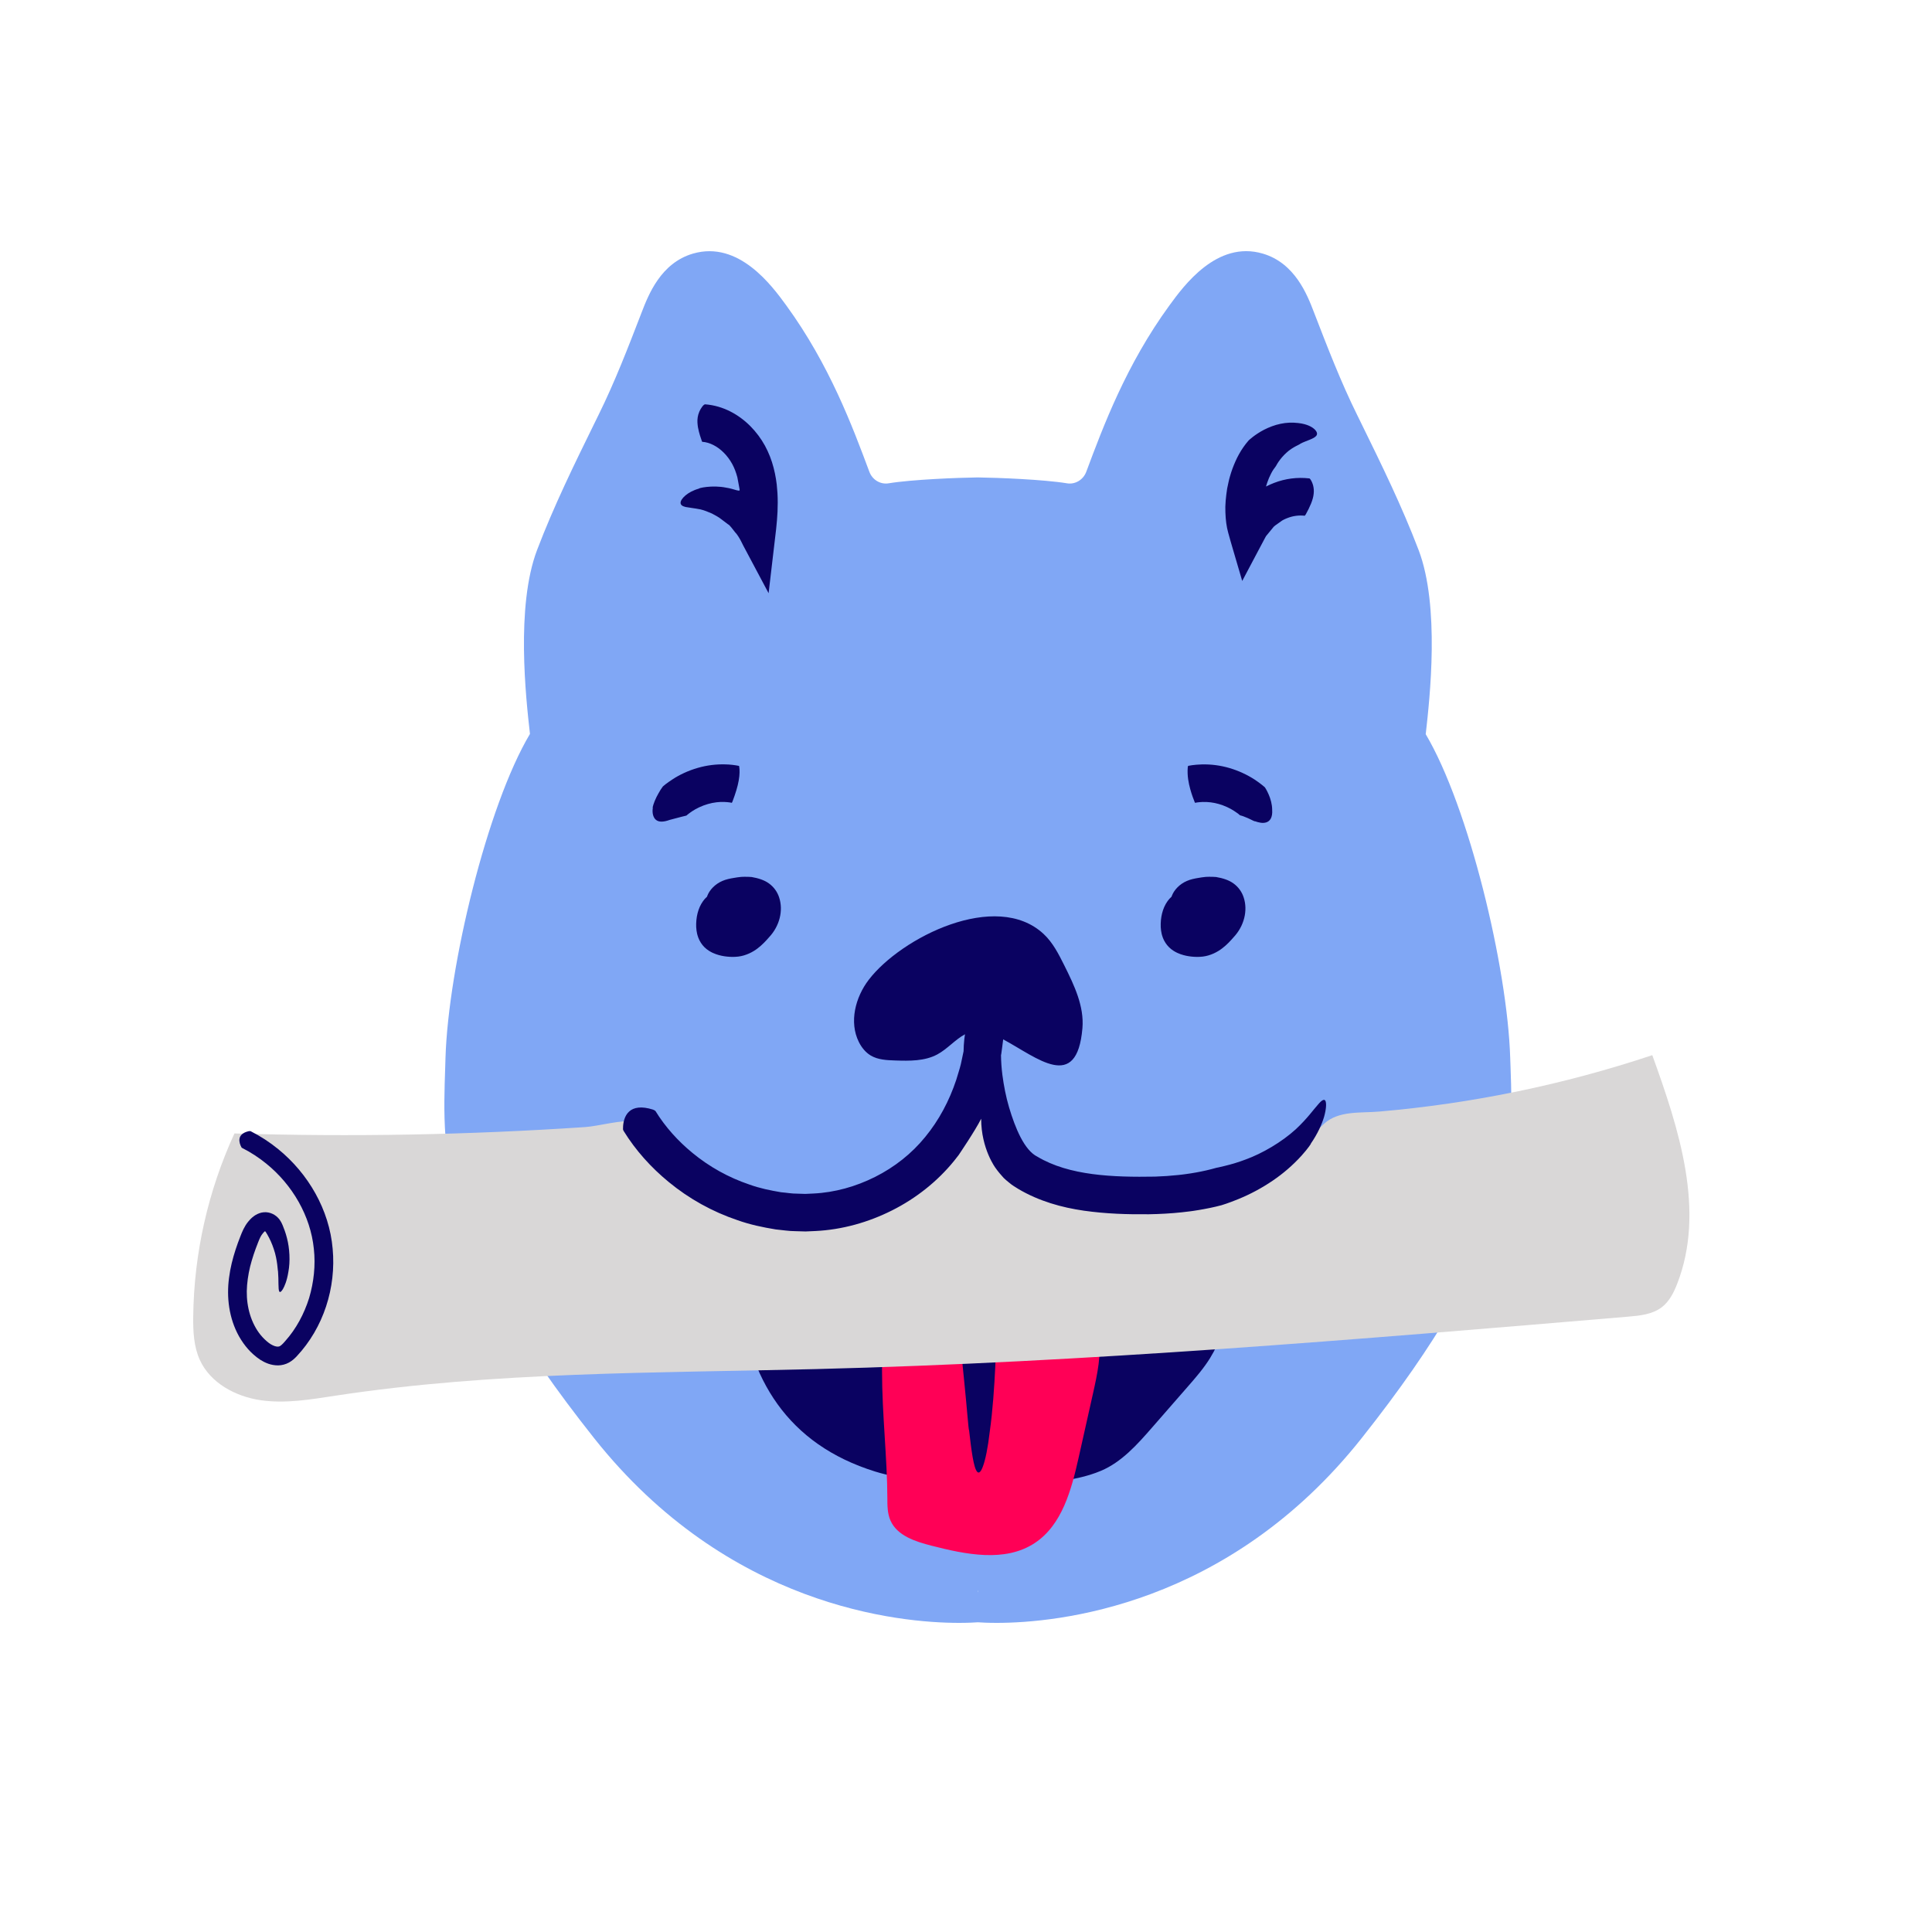
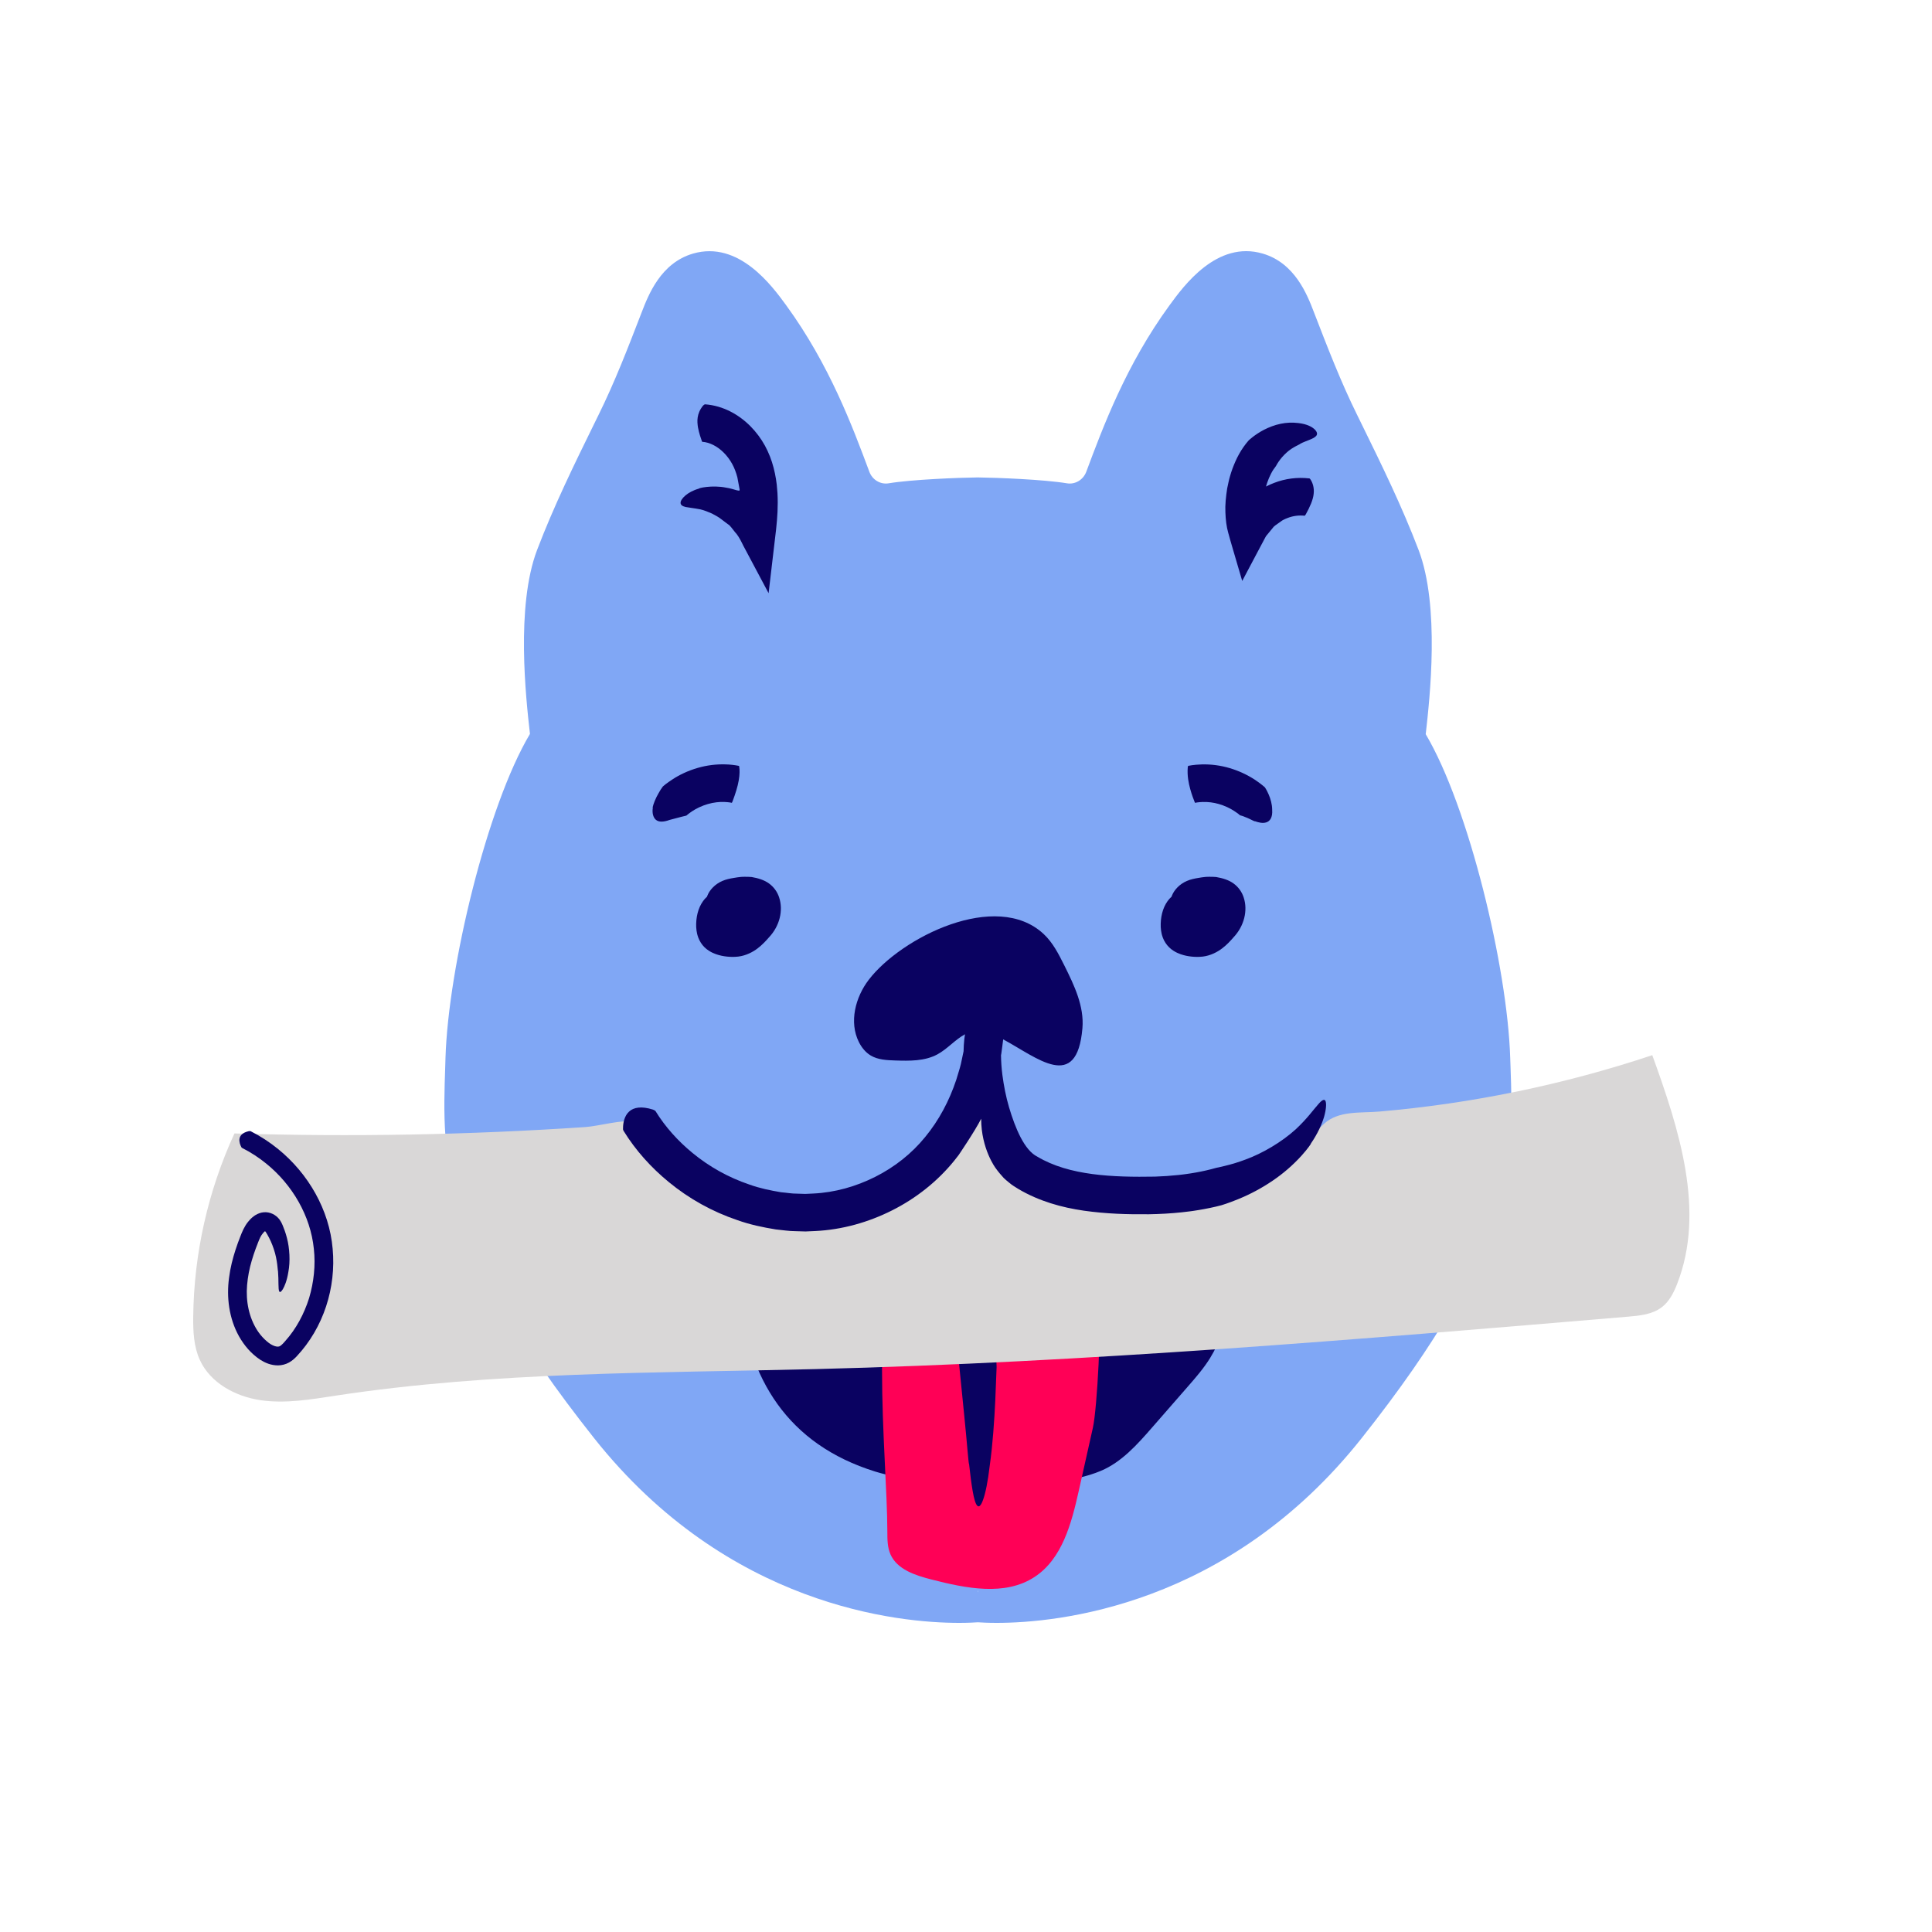
<svg xmlns="http://www.w3.org/2000/svg" width="200" height="200">
-   <style>@keyframes Landing_t{0%,85.714%,to{transform:translate(97.44404px,96.99986px) rotate(0deg) translate(-97.44404px,-96.99986px)}28.571%{transform:translate(97.44404px,96.99986px) rotate(0deg) translate(-97.44404px,-96.99986px);animation-timing-function:cubic-bezier(.42,0,1,1)}31.428%{transform:translate(97.44404px,96.99986px) rotate(-4deg) translate(-97.44404px,-96.99986px);animation-timing-function:cubic-bezier(.323,0,.658,.358)}82.857%{transform:translate(97.44404px,96.99986px) rotate(-4deg) translate(-97.44404px,-96.99986px);animation-timing-function:cubic-bezier(.461,.17,1,1)}}@keyframes a0_t{0%{transform:translate(91.30908px,125.2613px)}7.143%{transform:translate(91.30908px,129.26px)}14.286%,28.571%,42.857%,57.143%,71.428%,85.714%,to{transform:translate(91.30908px,125.26px)}21.428%,35.714%,50%,64.286%,78.571%,92.857%{transform:translate(91.30908px,129.26px)}}@keyframes Fill-20_t{0%,85.714%,to{transform:translate(0,0)}35.714%{transform:translate(0,0);animation-timing-function:cubic-bezier(.42,0,1,1)}38.571%,82.857%{transform:translate(0,-4px)}}</style>
-   <g id="Landing" fill="none" fill-rule="evenodd" style="animation:Landing_t 7s linear infinite both">
+   <style>@keyframes dog-with-newspaper-2_t{0%,85.714%,to{transform:translate(170.4441px,96.99998px) rotate(0deg) translate(-97.44414px,-96.99998px)}28.571%{transform:translate(170.4441px,96.99998px) rotate(0deg) translate(-97.44414px,-96.99998px);animation-timing-function:cubic-bezier(.42,0,1,1)}31.428%{transform:translate(170.4441px,96.99998px) rotate(-4deg) translate(-97.44414px,-96.99998px);animation-timing-function:cubic-bezier(.323,0,.658,.358)}82.857%{transform:translate(170.4441px,96.99998px) rotate(-4deg) translate(-97.44414px,-96.99998px);animation-timing-function:cubic-bezier(.461,.17,1,1)}}@keyframes tongue_t{0%{transform:translate(91.30926px,121.7613px)}21.428%,35.714%,50%,64.286%,7.143%,78.571%,92.857%{transform:translate(91.30926px,130.7583px)}14.286%,28.571%,42.857%,57.143%,71.428%,85.714%,to{transform:translate(91.30926px,121.7603px)}}@keyframes eyebrow_t{0%,85.714%,to{transform:translate(0,0)}35.714%{transform:translate(0,0);animation-timing-function:cubic-bezier(.42,0,1,1)}38.571%,82.857%{transform:translate(0,-4px)}}</style>
+   <g id="Landing" fill="none" fill-rule="evenodd" display="none">
    <g id="landing-page-mvp" transform="translate(-411 -1893)">
      <g id="Group-7" transform="translate(338 1751)">
        <g id="Group-5" transform="translate(0 142)">
          <g id="dog-with-newspaper" transform="translate(73)">
            <path id="Fill-1" d="M156.336 109.491c-.292-9.362-4.288-25.976-8.749-33.493.006-.026.006-.05.013-.081.406-3.593 1.475-13.152-.747-18.981-1.726-4.53-3.84-8.843-5.888-13.016l-.477-.973c-1.679-3.397-3.029-6.896-4.48-10.65-.68-1.774-1.952-5.071-5.291-6.045-4.747-1.393-8.186 3.347-9.655 5.36-4.486 6.152-6.867 12.554-8.612 17.226-.31.833-1.146 1.331-1.982 1.196-2.419-.401-7.25-.585-9.208-.61v.006c-.012 0-.025-.007-.037-.007-.012 0-.023.007-.035.007v-.007c-1.958.026-6.79.21-9.21.611-.84.135-1.676-.363-1.982-1.196-1.743-4.672-4.126-11.074-8.603-17.225-1.47-2.014-4.91-6.741-9.658-5.36-3.337.973-4.61 4.27-5.31 6.081-1.431 3.71-2.782 7.211-4.465 10.62l-.472.96C59.44 48.087 57.325 52.4 55.6 56.93c-2.221 5.835-1.151 15.388-.746 18.98a.253.253 0 0 1 .006.068c-4.436 7.44-8.449 24.115-8.742 33.5l-.03.999c-.316 9.349-.616 18.179 15.413 38.4C75.354 166.348 93.09 168 99.29 168c.924 0 1.582-.037 1.939-.062.358.025 1.015.062 1.942.062 6.197 0 23.94-1.652 37.787-19.123 16.03-20.219 15.73-29.051 15.413-38.4l-.035-.986zm-55.131 55.194h.03l-.012.166-.018-.166z" fill="#80A7F5" />
            <path id="Fill-3" d="M103.816 153.543c3.53.078 7.271-.07 10.148-1.282 2.15-.907 3.762-2.722 5.297-4.481l3.677-4.213c.832-.952 1.668-1.911 2.333-2.987 2.076-3.358 2.304-7.514 2.241-11.463a25.716 25.716 0 0 1-12.369.697c-.939-.178-16.583-.545-14.001-5.023-2.455 4.26-7.93 6.257-12.49 7.125-3.349.638-12.517-1.736-12.149 1.88.91 8.932 5.015 15.713 14.1 18.54 2.71.843 5.586.942 8.42 1.034 1.473.048 3.109.136 4.793.173" fill="#0A0261" />
-             <g transform="translate(91.31 125.261)" style="animation:a0_t 7s linear infinite both">
+             <g transform="translate(91.31 125.261)">
              <g>
                <path id="Fill-5" d="M91.858 155.09c0 .782.007 1.59.32 2.306.69 1.581 2.574 2.185 4.244 2.612 3.559.913 7.612 1.753 10.684-.267 2.845-1.869 3.809-5.524 4.554-8.849l1.475-6.589c.456-2.036.914-4.126.613-6.191-.611-4.194-4.129-7.265-7.412-9.94-4.27-3.478-8.979-4.658-12.321 1.122-4.325 7.478-2.172 17.588-2.157 25.796" fill="#FF0056" transform="translate(-91.31 -125.261)" />
                <path id="Fill-7" d="M99.23 126.464a84.684 84.684 0 0 0-.102 3.573c-.008 1.514.01 3.023.053 4.521l.1 3.107.537 5.37c.274 2.646.458 5.221.498 4.997.241 2.155.479 3.938.841 4.328.178.194.388.035.616-.616.234-.652.485-1.8.691-3.577.299-2.095.469-4.642.565-6.65l.139-3.488-.116-3.572a126.52 126.52 0 0 1-.04-4.393c.006-.758.025-1.513.051-2.266" fill="#0A0261" transform="translate(-91.31 -125.261)" />
              </g>
            </g>
            <path id="Fill-9" d="M24.27 117.333a46.692 46.692 0 0 0-4.268 18.964c-.017 1.528.052 3.104.689 4.493 1.089 2.378 3.682 3.773 6.266 4.155 2.584.383 5.209-.075 7.791-.468 16.412-2.495 33.09-2.335 49.685-2.749 28.092-.702 56.112-3.066 84.113-5.428 1.226-.103 2.528-.235 3.5-.991.763-.592 1.217-1.493 1.569-2.394 2.961-7.567.193-16.042-2.571-23.685a122.683 122.683 0 0 1-28.268 5.839c-1.922.165-4.216-.118-5.706 1.261-1.334 1.234-2.292 2.437-3.917 3.496-3.545 2.309-7.4 4.344-11.653 4.874-2.204.275-4.44.137-6.65-.091-2.873-.295-5.83-.777-8.255-2.347-3.622-2.347-2.998-5.907-4.817-9.136.802 1.424-1.453 3.892-2.239 4.985-1.448 2.016-3.455 4.86-5.663 5.968-5.227 2.625-10.852 1.75-16.21-.046-3.308-1.108-6.788-2.392-8.93-5.147-.855-1.1-1.54-2.506-2.99-2.772-1.363-.249-3.73.464-5.184.561a371.34 371.34 0 0 1-36.292.658" fill="#D9D7D7" />
            <path id="Fill-12" d="M122.596 92.116h-.001c-.007-.017-.008-.02.001 0m.141.303l-.035-.069a8.284 8.284 0 0 1 .035.07m-2.092 5.178a2.715 2.715 0 0 0 .841.83c.272.172.505.27.719.347.427.149.79.213 1.148.252.367.034.689.05 1.162-.002.799-.097 1.517-.474 2-.848.251-.189.459-.381.644-.566l.261-.272.279-.312c1.096-1.161 1.493-2.774 1.048-4.119a2.872 2.872 0 0 0-1.058-1.456c-.482-.354-1.126-.55-1.796-.664l-.323-.018a88.18 88.18 0 0 0-.368-.006c-.129.002-.335.002-.415.015a9.308 9.308 0 0 0-.751.106l-.264.046a5.493 5.493 0 0 0-.309.067c-.205.049-.407.114-.596.198-.773.326-1.317.95-1.528 1.47a3.82 3.82 0 0 0-.066.167 2.47 2.47 0 0 0-.402.445c-.542.75-.748 1.744-.712 2.696.01.24.047.478.1.712.058.22.148.544.386.912" fill="#0A0261" />
            <path id="Fill-14" d="M74.493 92.122c-.004-.006-.003-.005 0 0m.014-.006c-.008-.017-.009-.02 0 0m.141.304l-.035-.07.039.073-.004-.003m4.952-.968c-.482-.354-1.126-.55-1.796-.664l-.323-.018a86.91 86.91 0 0 0-.368-.006c-.129.002-.335.002-.415.015a9.508 9.508 0 0 0-.75.106l-.264.046a4.829 4.829 0 0 0-.31.067 3.5 3.5 0 0 0-.596.198c-.773.327-1.317.95-1.528 1.47a3.447 3.447 0 0 0-.066.167c-.15.132-.287.278-.401.445-.543.75-.75 1.744-.713 2.697.01.24.047.477.1.71.059.221.149.546.386.913a2.668 2.668 0 0 0 .841.83c.272.173.505.27.718.347.429.15.791.213 1.15.252.366.034.688.05 1.162-.002.798-.098 1.516-.474 2-.848a6.14 6.14 0 0 0 .643-.566l.261-.272.28-.313c1.095-1.16 1.492-2.773 1.047-4.118a2.87 2.87 0 0 0-1.058-1.456" fill="#0A0261" />
            <path id="Fill-16" d="M99.23 119.583c-.152.199-.303.398-.463.59-1.739 2.141-3.96 3.89-6.422 5.127-2.462 1.238-5.167 1.999-7.926 2.135l-1.032.046-1.03-.03c-.69.001-1.367-.119-2.05-.181-1.35-.219-2.692-.503-3.977-.963a22.467 22.467 0 0 1-7.105-3.947c-1.817-1.49-3.422-3.264-4.67-5.289-.05-.092-.07-.125-.058-.292-.001-.554.15-1.279.63-1.711.477-.442 1.28-.579 2.461-.205.044.014.218.095.27.156 1.008 1.639 2.325 3.098 3.827 4.331a18.573 18.573 0 0 0 5.893 3.274c1.062.386 2.17.611 3.275.797.557.043 1.112.152 1.67.145l.838.027.834-.039c2.224-.104 4.417-.726 6.403-1.725 1.988-.999 3.775-2.398 5.182-4.133 1.42-1.724 2.489-3.744 3.21-5.909.157-.551.348-1.089.482-1.649l.277-1.31c.008-.419.03-.844.079-1.285.025-.161.045-.318.068-.477-1.016.548-1.824 1.525-2.862 2.085-1.316.709-2.889.677-4.382.628-.862-.029-1.766-.069-2.508-.509-.545-.323-.956-.841-1.239-1.408-1.02-2.052-.362-4.622 1.031-6.44 3.356-4.376 13.184-9.308 18.095-4.741.963.896 1.569 2.1 2.156 3.278 1.017 2.04 2.06 4.213 1.865 6.485-.574 6.671-4.691 3.032-8.203 1.151-.064.503-.124 1.006-.198 1.507l-.027.129c.005.659.055 1.348.141 2.031.148 1.13.369 2.274.693 3.373.643 2.155 1.581 4.44 2.931 5.104 3.298 1.973 7.853 2.14 12.181 2.064a32.784 32.784 0 0 0 2.405-.166l.396-.045.339-.044c.367-.046.728-.107 1.089-.17a21.33 21.33 0 0 0 2.124-.488s.334-.059.88-.199a17.627 17.627 0 0 0 2.157-.665c1.708-.621 3.73-1.802 5.174-3.121 1.211-1.128 1.84-2.049 2.293-2.546.429-.514.678-.621.789-.38.103.237.081.834-.149 1.639-.238.798-.694 1.795-1.376 2.777.094-.085-.261.467-.963 1.246a16.63 16.63 0 0 1-2.98 2.581 19.254 19.254 0 0 1-3.565 1.912c-1.025.421-1.735.63-1.735.63-.785.21-1.578.367-2.37.5l-.594.093-.306.041c-.284.038-.569.074-.852.101-1.135.12-2.265.181-3.387.2-2.241.022-4.439-.043-6.741-.37-2.277-.328-4.644-.98-6.794-2.256v-.001c-.314-.204-.586-.339-.981-.679-.177-.149-.375-.302-.524-.457l-.413-.47a8.79 8.79 0 0 1-.423-.549s-1.493-1.978-1.493-5.106c-.624 1.251-2.34 3.772-2.34 3.772" fill="#0A0261" />
            <path id="Fill-18" d="M67.91 84.874c.298.243.771.235 1.42 0l1.183-.312c.323-.083.542-.133.542-.133s.233-.21.629-.472c.396-.26.975-.546 1.587-.721.61-.18 1.243-.24 1.707-.217.465.015.768.083.784.088a.946.946 0 0 0 .07-.148c.302-.798.534-1.539.64-2.162.112-.62.102-1.122.054-1.41-.01-.099-.019-.1-.04-.105a8.05 8.05 0 0 0-1.382-.153 9.308 9.308 0 0 0-2.86.359c-1 .282-1.934.737-2.581 1.162-.329.204-.584.405-.768.536l-.274.228-.23.33c-.124.212-.29.481-.429.762-.28.564-.446 1.142-.383 1.124-.086.52.039 1.014.33 1.244" fill="#0A0261" />
-             <path id="Fill-20" d="M123.668 83.019c.035.09.039.089.052.087.015-.004.314-.07.773-.085a5.401 5.401 0 0 1 1.682.211c.602.171 1.175.448 1.564.705.199.124.349.246.462.321l.16.138.249.072c.137.057.338.124.53.208.385.165.758.388.773.337.382.135.802.24 1.175.118.357-.118.668-.47.606-1.321 0-.528-.165-1.122-.361-1.564-.191-.447-.393-.743-.393-.743s-.39-.357-1.044-.791a9.987 9.987 0 0 0-2.605-1.199 9.29 9.29 0 0 0-2.896-.38c-.816.021-1.37.143-1.399.149a.574.574 0 0 0-.041.168c-.068.864.091 1.62.256 2.23.17.611.349 1.078.457 1.339" fill="#0A0261" style="animation:Fill-20_t 7s linear infinite both" />
+             <path id="Fill-20" d="M123.668 83.019c.035.09.039.089.052.087.015-.004.314-.07.773-.085a5.401 5.401 0 0 1 1.682.211c.602.171 1.175.448 1.564.705.199.124.349.246.462.321l.16.138.249.072c.137.057.338.124.53.208.385.165.758.388.773.337.382.135.802.24 1.175.118.357-.118.668-.47.606-1.321 0-.528-.165-1.122-.361-1.564-.191-.447-.393-.743-.393-.743s-.39-.357-1.044-.791a9.987 9.987 0 0 0-2.605-1.199 9.29 9.29 0 0 0-2.896-.38c-.816.021-1.37.143-1.399.149a.574.574 0 0 0-.041.168c-.068.864.091 1.62.256 2.23.17.611.349 1.078.457 1.339" fill="#0A0261" />
            <path id="Fill-22" d="M127.14 55.133c.161.623.342 1.193.528 1.85l.926 3.157 1.822-3.44.369-.693.184-.347c.029-.052.065-.132.088-.159l.073-.088.58-.707c.193-.279.388-.363.581-.51l.291-.207c.096-.067.212-.152.229-.152.163-.08.336-.172.475-.214a3.744 3.744 0 0 1 1.782-.234.703.703 0 0 0 .108-.145c.425-.774.757-1.497.815-2.13.073-.627-.114-1.163-.331-1.48-.06-.105-.081-.104-.137-.111a7.633 7.633 0 0 0-3.619.464c-.297.105-.531.227-.781.345l-.068.033.124-.393a6.56 6.56 0 0 1 .4-.943c.15-.3.311-.528.504-.778l.073-.129c.042-.086.118-.198.209-.336.187-.272.472-.622.807-.92.662-.623 1.513-.897 1.43-.933.678-.34 1.387-.49 1.653-.813.127-.16.126-.37-.132-.638-.255-.268-.799-.59-1.747-.691a5.567 5.567 0 0 0-1.811.08c-.617.126-1.2.36-1.7.61-.992.515-1.609 1.116-1.609 1.116a8.26 8.26 0 0 0-.996 1.424c-.275.492-.487.993-.677 1.497-.088.254-.177.506-.247.762-.13.414-.201.859-.3 1.287-.13.852-.223 1.713-.183 2.475.025.77.116 1.486.287 2.091" fill="#0A0261" />
            <path id="Fill-24" d="M70.97 52.483c.331.065.848.115 1.528.245.404.092.822.27 1.203.434.378.2.73.389 1.001.612l.645.489c.225.106.53.57.756.844.42.41.878 1.477.863 1.416l2.599 4.885.778-6.625c.126-1.162.215-2.411.14-3.721l-.04-.487c-.012-.144-.026-.368-.037-.43-.027-.192-.046-.382-.081-.573-.063-.383-.14-.767-.242-1.15a10 10 0 0 0-.894-2.282 9.12 9.12 0 0 0-1.5-2.011c-1.175-1.188-2.805-2.136-4.711-2.275-.06.011-.18.114-.204.142-.672.839-.617 1.623-.52 2.246.118.631.297 1.115.393 1.393.029.098.036.098.06.102.738.047 1.563.457 2.23 1.136.332.335.625.728.855 1.147.225.405.404.881.54 1.392l.232 1.254s.013.055-.016.108c.023.045-.145 0-.266-.017-.326-.092-.714-.216-1.087-.27-1.514-.312-2.974.066-2.832.093-1.202.323-1.93 1.09-1.91 1.48.006.207.177.343.517.422" fill="#0A0261" />
            <path id="Fill-26" d="M25.067 118.836c-.04-.02-.054-.027-.085-.093-.218-.411-.543-1.35.777-1.646a.602.602 0 0 1 .18 0 15.84 15.84 0 0 1 2.873 1.87c3.088 2.517 5.278 6.252 5.625 10.307.37 4.014-.935 8.166-3.745 11.156-.195.2-.435.428-.772.616-.34.19-.748.293-1.124.299-.76.002-1.36-.273-1.857-.585-.973-.652-1.658-1.482-2.194-2.419-1.047-1.869-1.306-4.062-1.034-6.068.126-1.01.374-1.984.679-2.922.153-.47.32-.931.501-1.383.158-.411.405-1.021.795-1.491.047-.061.1-.123.156-.183.045-.054.134-.141.137-.142l.128-.119c.101-.082.172-.144.318-.236.282-.17.571-.28.884-.304.618-.055 1.243.243 1.622.746.014.014.202.283.331.607.133.318.305.77.44 1.302.283 1.062.358 2.446.148 3.531-.15.922-.395 1.479-.571 1.779-.184.298-.303.348-.369.234-.131-.23-.046-1.103-.132-2.124-.027.11-.037-1.128-.441-2.282a7.945 7.945 0 0 0-.682-1.518c-.107-.2-.215-.331-.219-.319-.008.004-.01.009-.01.009-.004.005.033-.024-.051.041.005-.02-.294.286-.43.584a2.826 2.826 0 0 0-.11.24l-.125.311-.238.622a19.35 19.35 0 0 0-.414 1.253 12.675 12.675 0 0 0-.48 2.527c-.144 1.672.199 3.365 1.067 4.702.215.333.466.633.743.901.285.274.568.501.854.629.288.14.53.157.652.116.103-.015.338-.203.631-.556 1.137-1.266 1.957-2.814 2.473-4.45.489-1.647.681-3.394.491-5.101-.344-3.414-2.225-6.624-4.904-8.802a13.82 13.82 0 0 0-2.518-1.639" fill="#0A0261" />
          </g>
        </g>
      </g>
    </g>
  </g>
+   <g id="Landing-2" fill="none" fill-rule="evenodd">
+     <g id="landing-page-mvp-copy" transform="translate(-411 -1893)">
+       <g id="Group-2" transform="translate(338 1747)">
+         <g id="Group-3" transform="translate(0 146)">
+           <g id="dog-with-newspaper-2" transform="translate(73)" style="animation:dog-with-newspaper-2_t 7s linear infinite both">
+             <path id="head" d="M156.336 109.491c-.292-9.362-4.288-25.976-8.749-33.493.006-.026.006-.05.013-.081.406-3.593 1.475-13.152-.747-18.981-1.726-4.53-3.84-8.843-5.888-13.016l-.477-.973c-1.679-3.397-3.029-6.896-4.48-10.65-.68-1.774-1.952-5.071-5.291-6.045-4.747-1.393-8.186 3.347-9.655 5.36-4.486 6.152-6.867 12.554-8.612 17.226-.31.833-1.146 1.331-1.982 1.196-2.419-.401-7.25-.585-9.208-.61v.006c-.012 0-.025-.007-.037-.007-.012 0-.023.007-.035.007v-.007c-1.958.026-6.79.21-9.21.611-.84.135-1.676-.363-1.982-1.196-1.743-4.672-4.126-11.074-8.603-17.225-1.47-2.014-4.91-6.741-9.658-5.36-3.337.973-4.61 4.27-5.31 6.081-1.431 3.71-2.782 7.211-4.465 10.62l-.472.96C59.44 48.087 57.325 52.4 55.6 56.93c-2.221 5.835-1.151 15.388-.746 18.98a.253.253 0 0 1 .006.068c-4.436 7.44-8.449 24.115-8.742 33.5l-.03.999c-.316 9.349-.616 18.179 15.413 38.4C75.354 166.348 93.09 168 99.29 168c.924 0 1.582-.037 1.939-.062.358.025 1.015.062 1.942.062 6.197 0 23.94-1.652 37.787-19.123 16.03-20.219 15.73-29.051 15.413-38.4l-.035-.986zm-55.131 55.194h.03l-.012.166-.018-.166z" fill="#80A7F5" />
+             <path id="Fill-4" d="M103.816 153.543c3.53.078 7.271-.07 10.148-1.282 2.15-.907 3.762-2.722 5.297-4.481l3.677-4.213c.832-.952 1.668-1.911 2.333-2.987 2.076-3.358 2.304-7.514 2.241-11.463a25.716 25.716 0 0 1-12.369.697c-.939-.178-16.583-.545-14.001-5.023-2.455 4.26-7.93 6.257-12.49 7.125-3.349.638-12.517-1.736-12.149 1.88.91 8.932 5.015 15.713 14.1 18.54 2.71.843 5.586.942 8.42 1.034 1.473.048 3.109.136 4.793.173" fill="#0A0261" />
+             <g id="tongue" transform="translate(91.31 121.761)" style="animation:tongue_t 7s linear infinite both">
+               <path id="Fill-6" d="M92.177 157.396c.69 1.581 2.575 2.185 4.245 2.612 3.559.913 7.612 1.753 10.684-.267 2.845-1.869 3.809-5.524 4.554-8.849l1.475-6.589c.456-2.036.914-11.126.613-13.191-.611-4.194-4.129-7.265-7.412-9.94-4.27-3.478-8.979-4.658-12.321 1.122-4.325 7.478-2.172 24.588-2.157 32.796 0 .782.007 1.59.32 2.306z" fill="#FF0056" transform="translate(-91.31 -118.261)" />
+               <path id="Fill-8" d="M99.23 120.464a84.684 84.684 0 0 0-.102 3.573c-.008 1.514.01 9.023.053 10.521l.1 3.107.537 5.37c.274 2.646.458 5.221.498 4.997.241 2.155.479 3.938.841 4.328.178.194.388.035.616-.616.234-.652.485-1.8.691-3.577.299-2.095.469-4.642.565-6.65l.139-3.488-.116-3.572c-.039-1.473-.042-8.934-.04-10.393.006-6.758.025-1.513.051-2.266" fill="#0A0261" transform="translate(-91.31 -118.261)" />
+             </g>
+             <path id="Fill-10" d="M24.27 117.333a46.692 46.692 0 0 0-4.268 18.964c-.017 1.528.052 3.104.689 4.493 1.089 2.378 3.682 3.773 6.266 4.155 2.584.383 5.209-.075 7.791-.468 16.412-2.495 33.09-2.335 49.685-2.749 28.092-.702 56.112-3.066 84.113-5.428 1.226-.103 2.528-.235 3.5-.991.763-.592 1.217-1.493 1.569-2.394 2.961-7.567.193-16.042-2.571-23.685a122.683 122.683 0 0 1-28.268 5.839c-1.922.165-4.216-.118-5.706 1.261-1.334 1.234-2.292 2.437-3.917 3.496-3.545 2.309-7.4 4.344-11.653 4.874-2.204.275-4.44.137-6.65-.091-2.873-.295-5.83-.777-8.255-2.347-3.622-2.347-2.998-5.907-4.817-9.136.802 1.424-1.453 3.892-2.239 4.985-1.448 2.016-3.455 4.86-5.663 5.968-5.227 2.625-10.852 1.75-16.21-.046-3.308-1.108-6.788-2.392-8.93-5.147-.855-1.1-1.54-2.506-2.99-2.772-1.363-.249-3.73.464-5.184.561a371.34 371.34 0 0 1-36.292.658" fill="#D9D7D7" />
+             <path id="Fill-11" d="M122.596 92.116h-.001c-.007-.017-.008-.02.001 0m.141.303l-.035-.069a8.284 8.284 0 0 1 .035.07m-2.092 5.178a2.715 2.715 0 0 0 .841.83c.272.172.505.27.719.347.427.149.79.213 1.148.252.367.034.689.05 1.162-.002.799-.097 1.517-.474 2-.848.251-.189.459-.381.644-.566l.261-.272.279-.312c1.096-1.161 1.493-2.774 1.048-4.119a2.872 2.872 0 0 0-1.058-1.456c-.482-.354-1.126-.55-1.796-.664l-.323-.018a88.18 88.18 0 0 0-.368-.006c-.129.002-.335.002-.415.015a9.308 9.308 0 0 0-.751.106l-.264.046a5.493 5.493 0 0 0-.309.067c-.205.049-.407.114-.596.198-.773.326-1.317.95-1.528 1.47a3.82 3.82 0 0 0-.066.167 2.47 2.47 0 0 0-.402.445c-.542.75-.748 1.744-.712 2.696.01.24.047.478.1.712.058.22.148.544.386.912" fill="#0A0261" />
+             <path id="Fill-13" d="M74.493 92.122c-.004-.006-.003-.005 0 0m.014-.006c-.008-.017-.009-.02 0 0m.141.304l-.035-.07.039.073-.004-.003m4.952-.968c-.482-.354-1.126-.55-1.796-.664l-.323-.018a86.91 86.91 0 0 0-.368-.006c-.129.002-.335.002-.415.015a9.508 9.508 0 0 0-.75.106l-.264.046a4.829 4.829 0 0 0-.31.067 3.5 3.5 0 0 0-.596.198c-.773.327-1.317.95-1.528 1.47a3.447 3.447 0 0 0-.066.167c-.15.132-.287.278-.401.445-.543.75-.75 1.744-.713 2.697.01.24.047.477.1.71.059.221.149.546.386.913a2.668 2.668 0 0 0 .841.83c.272.173.505.27.718.347.429.15.791.213 1.15.252.366.034.688.05 1.162-.002.798-.098 1.516-.474 2-.848a6.14 6.14 0 0 0 .643-.566l.261-.272.28-.313c1.095-1.16 1.492-2.773 1.047-4.118a2.87 2.87 0 0 0-1.058-1.456" fill="#0A0261" />
+             <path id="Fill-15" d="M99.23 119.583c-.152.199-.303.398-.463.59-1.739 2.141-3.96 3.89-6.422 5.127-2.462 1.238-5.167 1.999-7.926 2.135l-1.032.046-1.03-.03c-.69.001-1.367-.119-2.05-.181-1.35-.219-2.692-.503-3.977-.963a22.467 22.467 0 0 1-7.105-3.947c-1.817-1.49-3.422-3.264-4.67-5.289-.05-.092-.07-.125-.058-.292-.001-.554.15-1.279.63-1.711.477-.442 1.28-.579 2.461-.205.044.014.218.095.27.156 1.008 1.639 2.325 3.098 3.827 4.331a18.573 18.573 0 0 0 5.893 3.274c1.062.386 2.17.611 3.275.797.557.043 1.112.152 1.67.145l.838.027.834-.039c2.224-.104 4.417-.726 6.403-1.725 1.988-.999 3.775-2.398 5.182-4.133 1.42-1.724 2.489-3.744 3.21-5.909.157-.551.348-1.089.482-1.649l.277-1.31c.008-.419.03-.844.079-1.285.025-.161.045-.318.068-.477-1.016.548-1.824 1.525-2.862 2.085-1.316.709-2.889.677-4.382.628-.862-.029-1.766-.069-2.508-.509-.545-.323-.956-.841-1.239-1.408-1.02-2.052-.362-4.622 1.031-6.44 3.356-4.376 13.184-9.308 18.095-4.741.963.896 1.569 2.1 2.156 3.278 1.017 2.04 2.06 4.213 1.865 6.485-.574 6.671-4.691 3.032-8.203 1.151-.064.503-.124 1.006-.198 1.507l-.027.129c.005.659.055 1.348.141 2.031.148 1.13.369 2.274.693 3.373.643 2.155 1.581 4.44 2.931 5.104 3.298 1.973 7.853 2.14 12.181 2.064a32.784 32.784 0 0 0 2.405-.166l.396-.045.339-.044c.367-.046.728-.107 1.089-.17a21.33 21.33 0 0 0 2.124-.488s.334-.059.88-.199a17.627 17.627 0 0 0 2.157-.665c1.708-.621 3.73-1.802 5.174-3.121 1.211-1.128 1.84-2.049 2.293-2.546.429-.514.678-.621.789-.38.103.237.081.834-.149 1.639-.238.798-.694 1.795-1.376 2.777.094-.085-.261.467-.963 1.246a16.63 16.63 0 0 1-2.98 2.581 19.254 19.254 0 0 1-3.565 1.912c-1.025.421-1.735.63-1.735.63-.785.21-1.578.367-2.37.5l-.594.093-.306.041c-.284.038-.569.074-.852.101-1.135.12-2.265.181-3.387.2-2.241.022-4.439-.043-6.741-.37-2.277-.328-4.644-.98-6.794-2.256v-.001c-.314-.204-.586-.339-.981-.679-.177-.149-.375-.302-.524-.457l-.413-.47a8.79 8.79 0 0 1-.423-.549s-1.493-1.978-1.493-5.106c-.624 1.251-2.34 3.772-2.34 3.772" fill="#0A0261" />
+             <path id="Fill-17" d="M67.91 84.874c.298.243.771.235 1.42 0l1.183-.312c.323-.083.542-.133.542-.133s.233-.21.629-.472c.396-.26.975-.546 1.587-.721.61-.18 1.243-.24 1.707-.217.465.015.768.083.784.088a.946.946 0 0 0 .07-.148c.302-.798.534-1.539.64-2.162.112-.62.102-1.122.054-1.41-.01-.099-.019-.1-.04-.105a8.05 8.05 0 0 0-1.382-.153 9.308 9.308 0 0 0-2.86.359c-1 .282-1.934.737-2.581 1.162-.329.204-.584.405-.768.536l-.274.228-.23.33c-.124.212-.29.481-.429.762-.28.564-.446 1.142-.383 1.124-.086.52.039 1.014.33 1.244" fill="#0A0261" />
+             <path id="eyebrow" d="M123.668 83.019c.035.09.039.089.052.087.015-.004.314-.07.773-.085a5.401 5.401 0 0 1 1.682.211c.602.171 1.175.448 1.564.705.199.124.349.246.462.321l.16.138.249.072c.137.057.338.124.53.208.385.165.758.388.773.337.382.135.802.24 1.175.118.357-.118.668-.47.606-1.321 0-.528-.165-1.122-.361-1.564-.191-.447-.393-.743-.393-.743s-.39-.357-1.044-.791a9.987 9.987 0 0 0-2.605-1.199 9.29 9.29 0 0 0-2.896-.38c-.816.021-1.37.143-1.399.149a.574.574 0 0 0-.041.168c-.068.864.091 1.62.256 2.23.17.611.349 1.078.457 1.339" fill="#0A0261" style="animation:eyebrow_t 7s linear infinite both" />
+             <path id="Fill-21" d="M127.14 55.133c.161.623.342 1.193.528 1.85l.926 3.157 1.822-3.44.369-.693.184-.347c.029-.052.065-.132.088-.159l.073-.088.58-.707c.193-.279.388-.363.581-.51l.291-.207c.096-.067.212-.152.229-.152.163-.08.336-.172.475-.214a3.744 3.744 0 0 1 1.782-.234.703.703 0 0 0 .108-.145c.425-.774.757-1.497.815-2.13.073-.627-.114-1.163-.331-1.48-.06-.105-.081-.104-.137-.111a7.633 7.633 0 0 0-3.619.464c-.297.105-.531.227-.781.345l-.068.033.124-.393a6.56 6.56 0 0 1 .4-.943c.15-.3.311-.528.504-.778l.073-.129c.042-.086.118-.198.209-.336.187-.272.472-.622.807-.92.662-.623 1.513-.897 1.43-.933.678-.34 1.387-.49 1.653-.813.127-.16.126-.37-.132-.638-.255-.268-.799-.59-1.747-.691a5.567 5.567 0 0 0-1.811.08c-.617.126-1.2.36-1.7.61-.992.515-1.609 1.116-1.609 1.116a8.26 8.26 0 0 0-.996 1.424c-.275.492-.487.993-.677 1.497-.088.254-.177.506-.247.762-.13.414-.201.859-.3 1.287-.13.852-.223 1.713-.183 2.475.025.77.116 1.486.287 2.091" fill="#0A0261" />
+             <path id="Fill-23" d="M70.97 52.483c.331.065.848.115 1.528.245.404.092.822.27 1.203.434.378.2.73.389 1.001.612l.645.489c.225.106.53.57.756.844.42.41.878 1.477.863 1.416l2.599 4.885.778-6.625c.126-1.162.215-2.411.14-3.721l-.04-.487c-.012-.144-.026-.368-.037-.43-.027-.192-.046-.382-.081-.573-.063-.383-.14-.767-.242-1.15a10 10 0 0 0-.894-2.282 9.12 9.12 0 0 0-1.5-2.011c-1.175-1.188-2.805-2.136-4.711-2.275-.06.011-.18.114-.204.142-.672.839-.617 1.623-.52 2.246.118.631.297 1.115.393 1.393.029.098.036.098.06.102.738.047 1.563.457 2.23 1.136.332.335.625.728.855 1.147.225.405.404.881.54 1.392l.232 1.254s.013.055-.016.108c.023.045-.145 0-.266-.017-.326-.092-.714-.216-1.087-.27-1.514-.312-2.974.066-2.832.093-1.202.323-1.93 1.09-1.91 1.48.006.207.177.343.517.422" fill="#0A0261" />
+             <path id="Fill-25" d="M25.067 118.836c-.04-.02-.054-.027-.085-.093-.218-.411-.543-1.35.777-1.646a.602.602 0 0 1 .18 0 15.84 15.84 0 0 1 2.873 1.87c3.088 2.517 5.278 6.252 5.625 10.307.37 4.014-.935 8.166-3.745 11.156-.195.2-.435.428-.772.616-.34.19-.748.293-1.124.299-.76.002-1.36-.273-1.857-.585-.973-.652-1.658-1.482-2.194-2.419-1.047-1.869-1.306-4.062-1.034-6.068.126-1.01.374-1.984.679-2.922.153-.47.32-.931.501-1.383.158-.411.405-1.021.795-1.491.047-.061.1-.123.156-.183.045-.054.134-.141.137-.142l.128-.119c.101-.082.172-.144.318-.236.282-.17.571-.28.884-.304.618-.055 1.243.243 1.622.746.014.014.202.283.331.607.133.318.305.77.44 1.302.283 1.062.358 2.446.148 3.531-.15.922-.395 1.479-.571 1.779-.184.298-.303.348-.369.234-.131-.23-.046-1.103-.132-2.124-.027.11-.037-1.128-.441-2.282a7.945 7.945 0 0 0-.682-1.518c-.107-.2-.215-.331-.219-.319-.008.004-.01.009-.01.009-.004.005.033-.024-.051.041.005-.02-.294.286-.43.584a2.826 2.826 0 0 0-.11.24l-.125.311-.238.622a19.35 19.35 0 0 0-.414 1.253 12.675 12.675 0 0 0-.48 2.527c-.144 1.672.199 3.365 1.067 4.702.215.333.466.633.743.901.285.274.568.501.854.629.288.14.53.157.652.116.103-.015.338-.203.631-.556 1.137-1.266 1.957-2.814 2.473-4.45.489-1.647.681-3.394.491-5.101-.344-3.414-2.225-6.624-4.904-8.802a13.82 13.82 0 0 0-2.518-1.639" fill="#0A0261" />
+           </g>
+         </g>
+       </g>
+     </g>
+   </g>
</svg>
